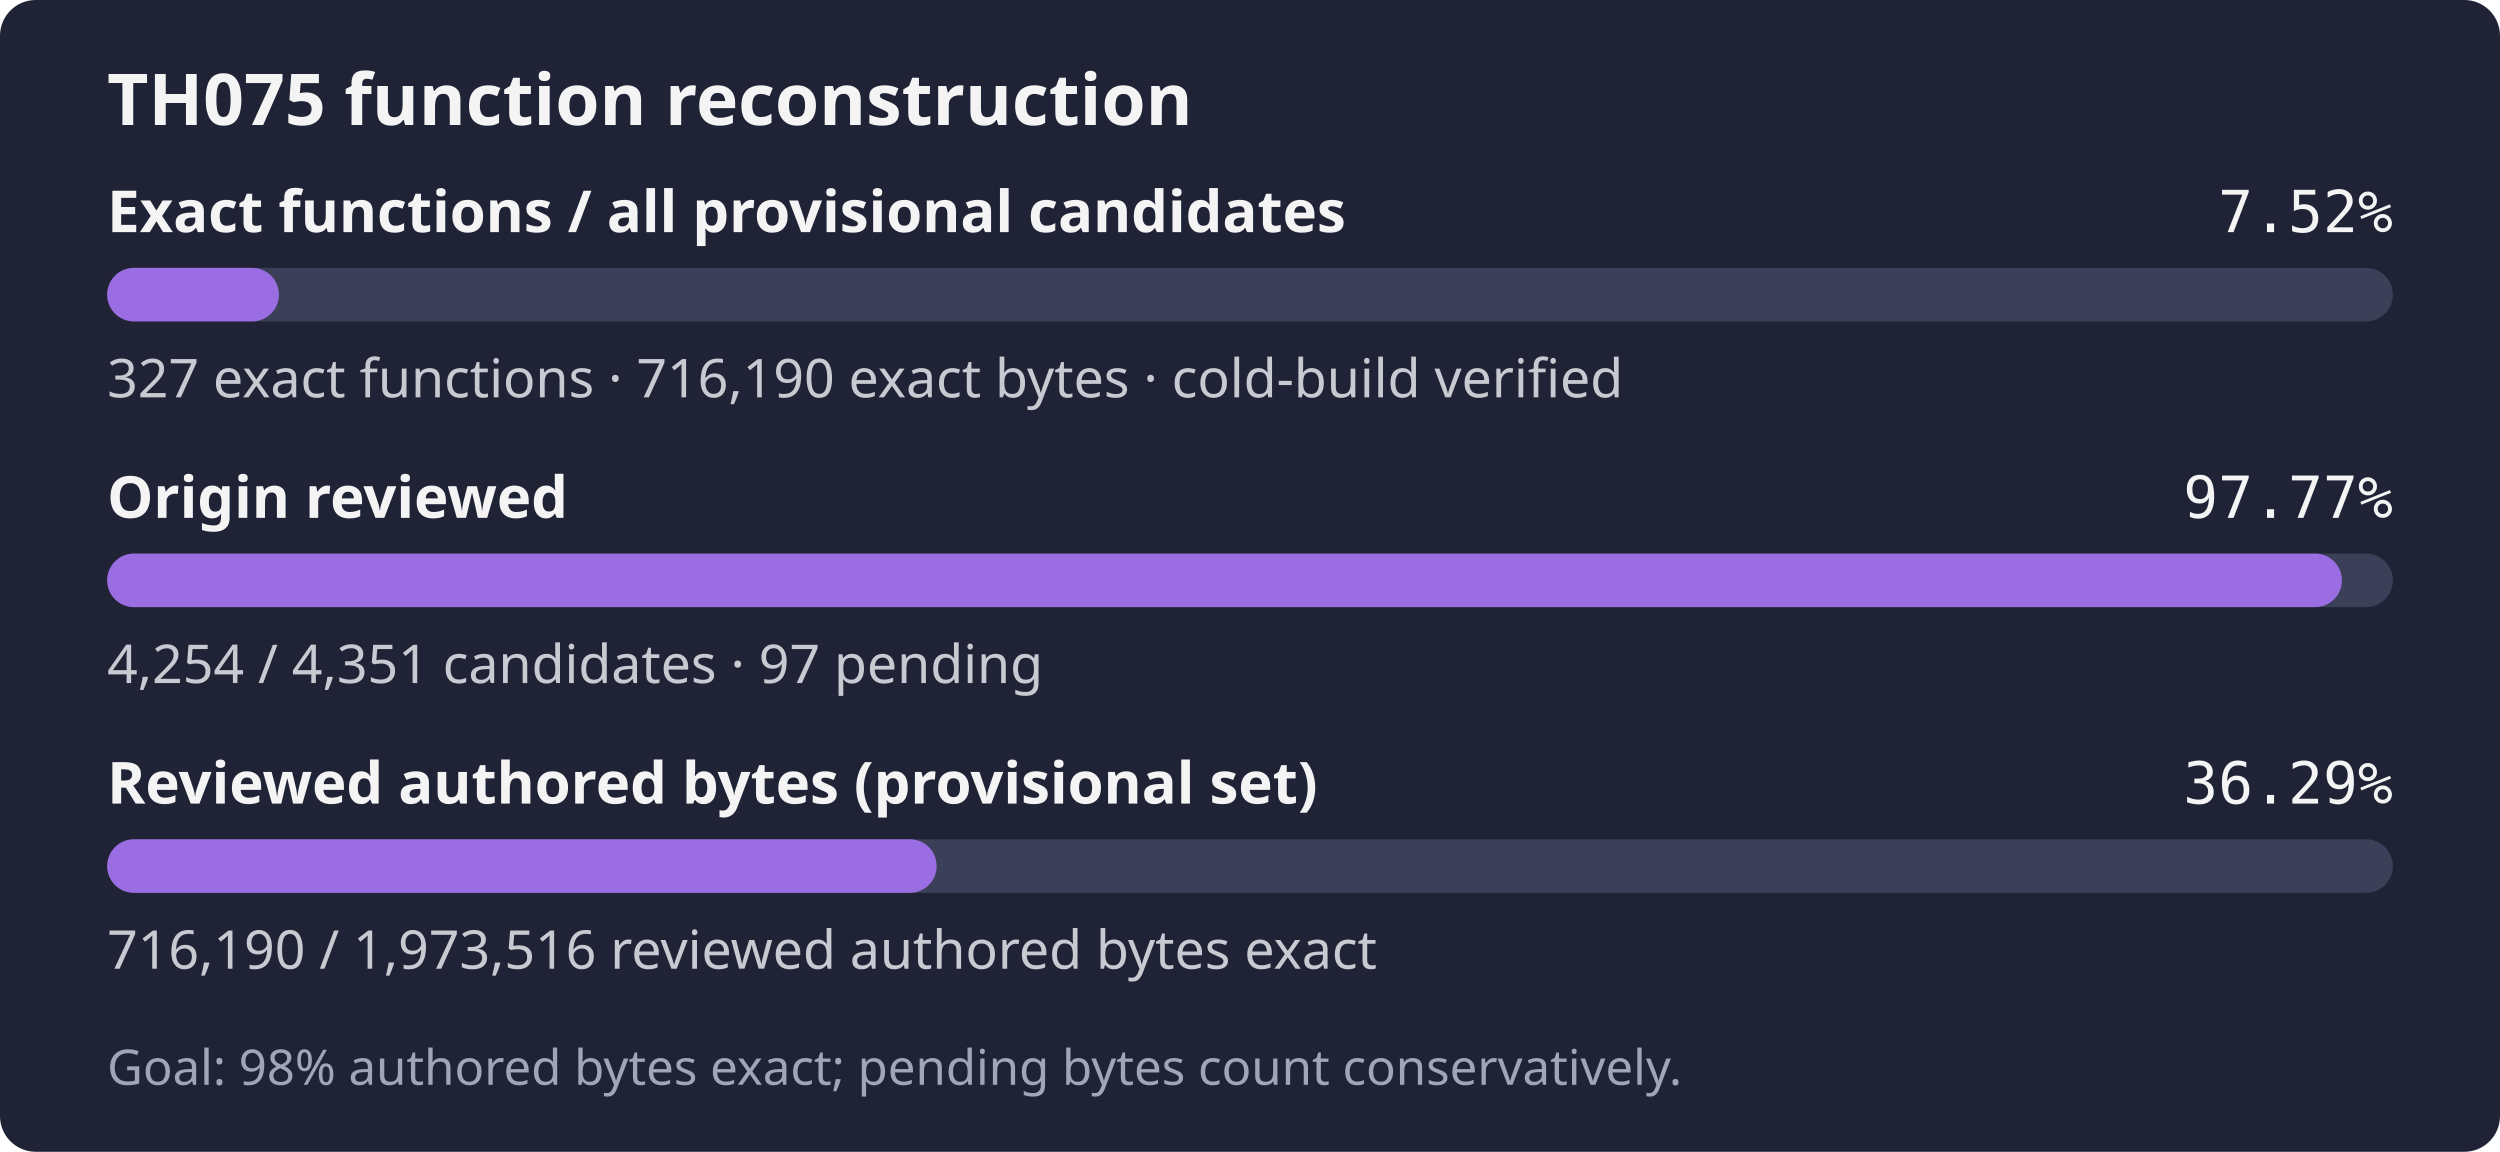
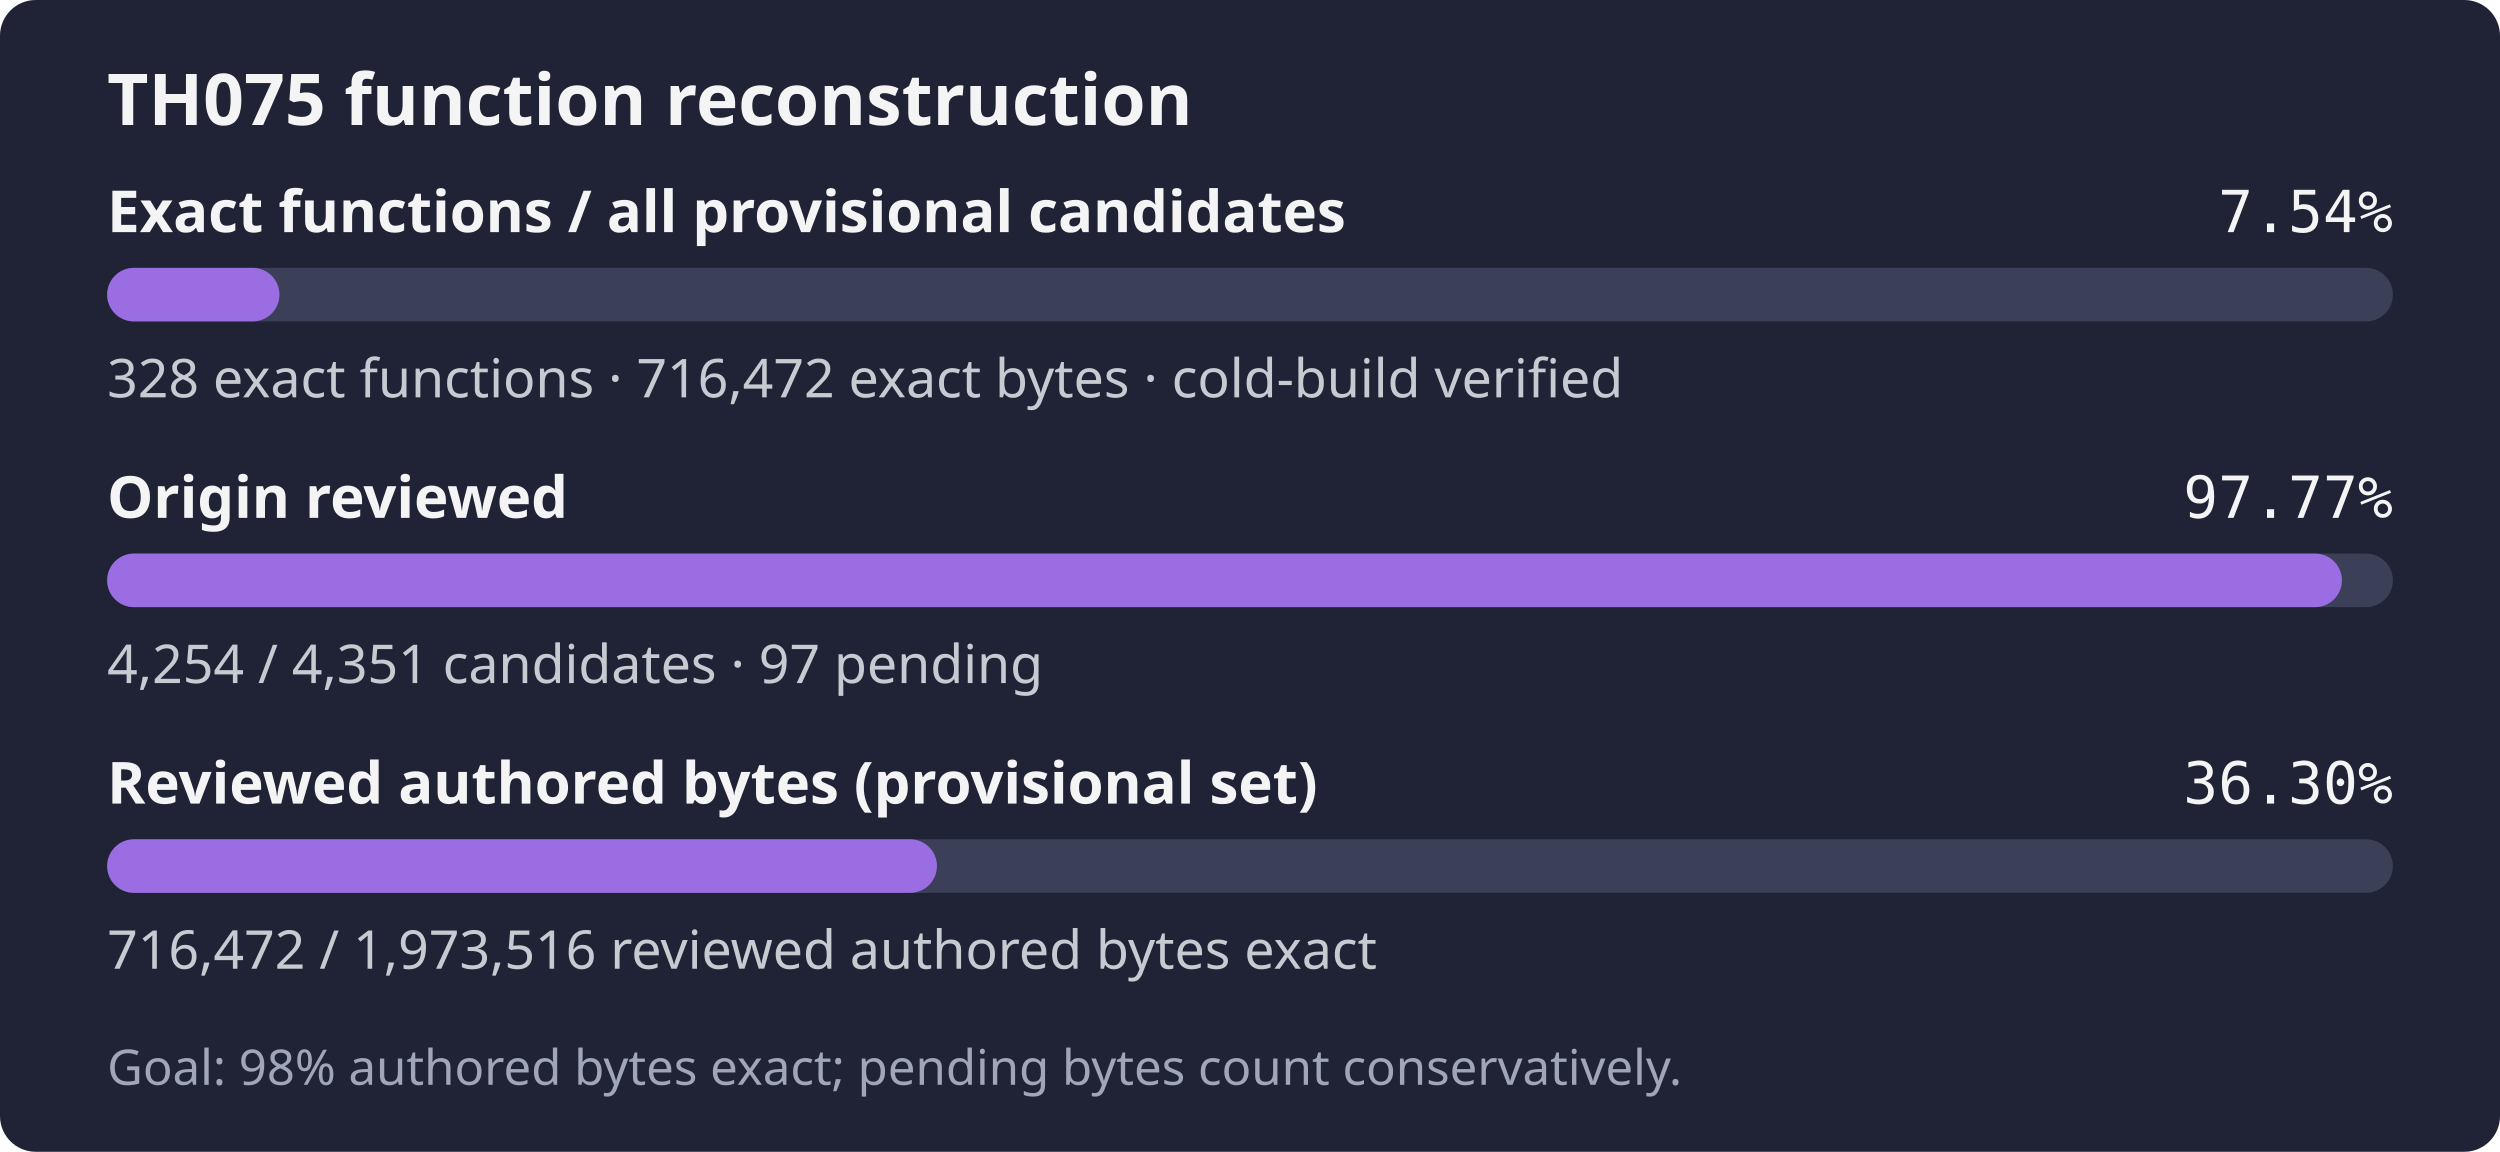
- <svg xmlns="http://www.w3.org/2000/svg" width="560" height="258" role="img" aria-label="TH075: 327 exact functions, 716,190 exact bytes; 4,254 of 4,351 candidates reviewed; Goal: 98% authored bytes exact; pending bytes count conservatively.">
+ <svg xmlns="http://www.w3.org/2000/svg" width="560" height="258" role="img" aria-label="TH075: 328 exact functions, 716,472 exact bytes; 4,254 of 4,351 candidates reviewed; Goal: 98% authored bytes exact; pending bytes count conservatively.">
  <rect width="560" height="258" rx="8" fill="#1f2335" />
  <text x="24" y="28" fill="#f4f4f5" font-family="sans-serif" font-size="16" font-weight="600">TH075 function reconstruction</text>
  <text x="24" y="52" fill="#f4f4f5" font-family="sans-serif" font-size="13" font-weight="600">Exact functions / all provisional candidates</text>
-   <text x="536" y="52" fill="#f4f4f5" text-anchor="end" font-family="monospace" font-size="13">7.52%</text>
+   <text x="536" y="52" fill="#f4f4f5" text-anchor="end" font-family="monospace" font-size="13">7.54%</text>
  <rect x="24" y="60" width="512" height="12" rx="6" fill="#3b4058" />
-   <rect x="24" y="60" width="38.48" height="12" rx="6" fill="#9b6de3" />
-   <text x="24" y="89" fill="#c8cad2" font-family="sans-serif" font-size="12">327 exact functions · 716,190 exact bytes · cold-build verified</text>
+   <rect x="24" y="60" width="38.60" height="12" rx="6" fill="#9b6de3" />
+   <text x="24" y="89" fill="#c8cad2" font-family="sans-serif" font-size="12">328 exact functions · 716,472 exact bytes · cold-build verified</text>
  <text x="24" y="116" fill="#f4f4f5" font-family="sans-serif" font-size="13" font-weight="600">Origin reviewed</text>
  <text x="536" y="116" fill="#f4f4f5" text-anchor="end" font-family="monospace" font-size="13">97.77%</text>
  <rect x="24" y="124" width="512" height="12" rx="6" fill="#3b4058" />
  <rect x="24" y="124" width="500.59" height="12" rx="6" fill="#9b6de3" />
  <text x="24" y="153" fill="#c8cad2" font-family="sans-serif" font-size="12">4,254 / 4,351 candidates · 97 pending</text>
  <text x="24" y="180" fill="#f4f4f5" font-family="sans-serif" font-size="13" font-weight="600">Reviewed authored bytes (provisional set)</text>
-   <text x="536" y="180" fill="#f4f4f5" text-anchor="end" font-family="monospace" font-size="13">36.29%</text>
+   <text x="536" y="180" fill="#f4f4f5" text-anchor="end" font-family="monospace" font-size="13">36.30%</text>
  <rect x="24" y="188" width="512" height="12" rx="6" fill="#3b4058" />
-   <rect x="24" y="188" width="185.81" height="12" rx="6" fill="#9b6de3" />
-   <text x="24" y="217" fill="#c8cad2" font-family="sans-serif" font-size="12">716,190 / 1,973,516 reviewed authored bytes exact</text>
+   <rect x="24" y="188" width="185.88" height="12" rx="6" fill="#9b6de3" />
+   <text x="24" y="217" fill="#c8cad2" font-family="sans-serif" font-size="12">716,472 / 1,973,516 reviewed authored bytes exact</text>
  <text x="24" y="243" fill="#a0a5ba" font-family="sans-serif" font-size="11">Goal: 98% authored bytes exact; pending bytes count conservatively.</text>
</svg>
